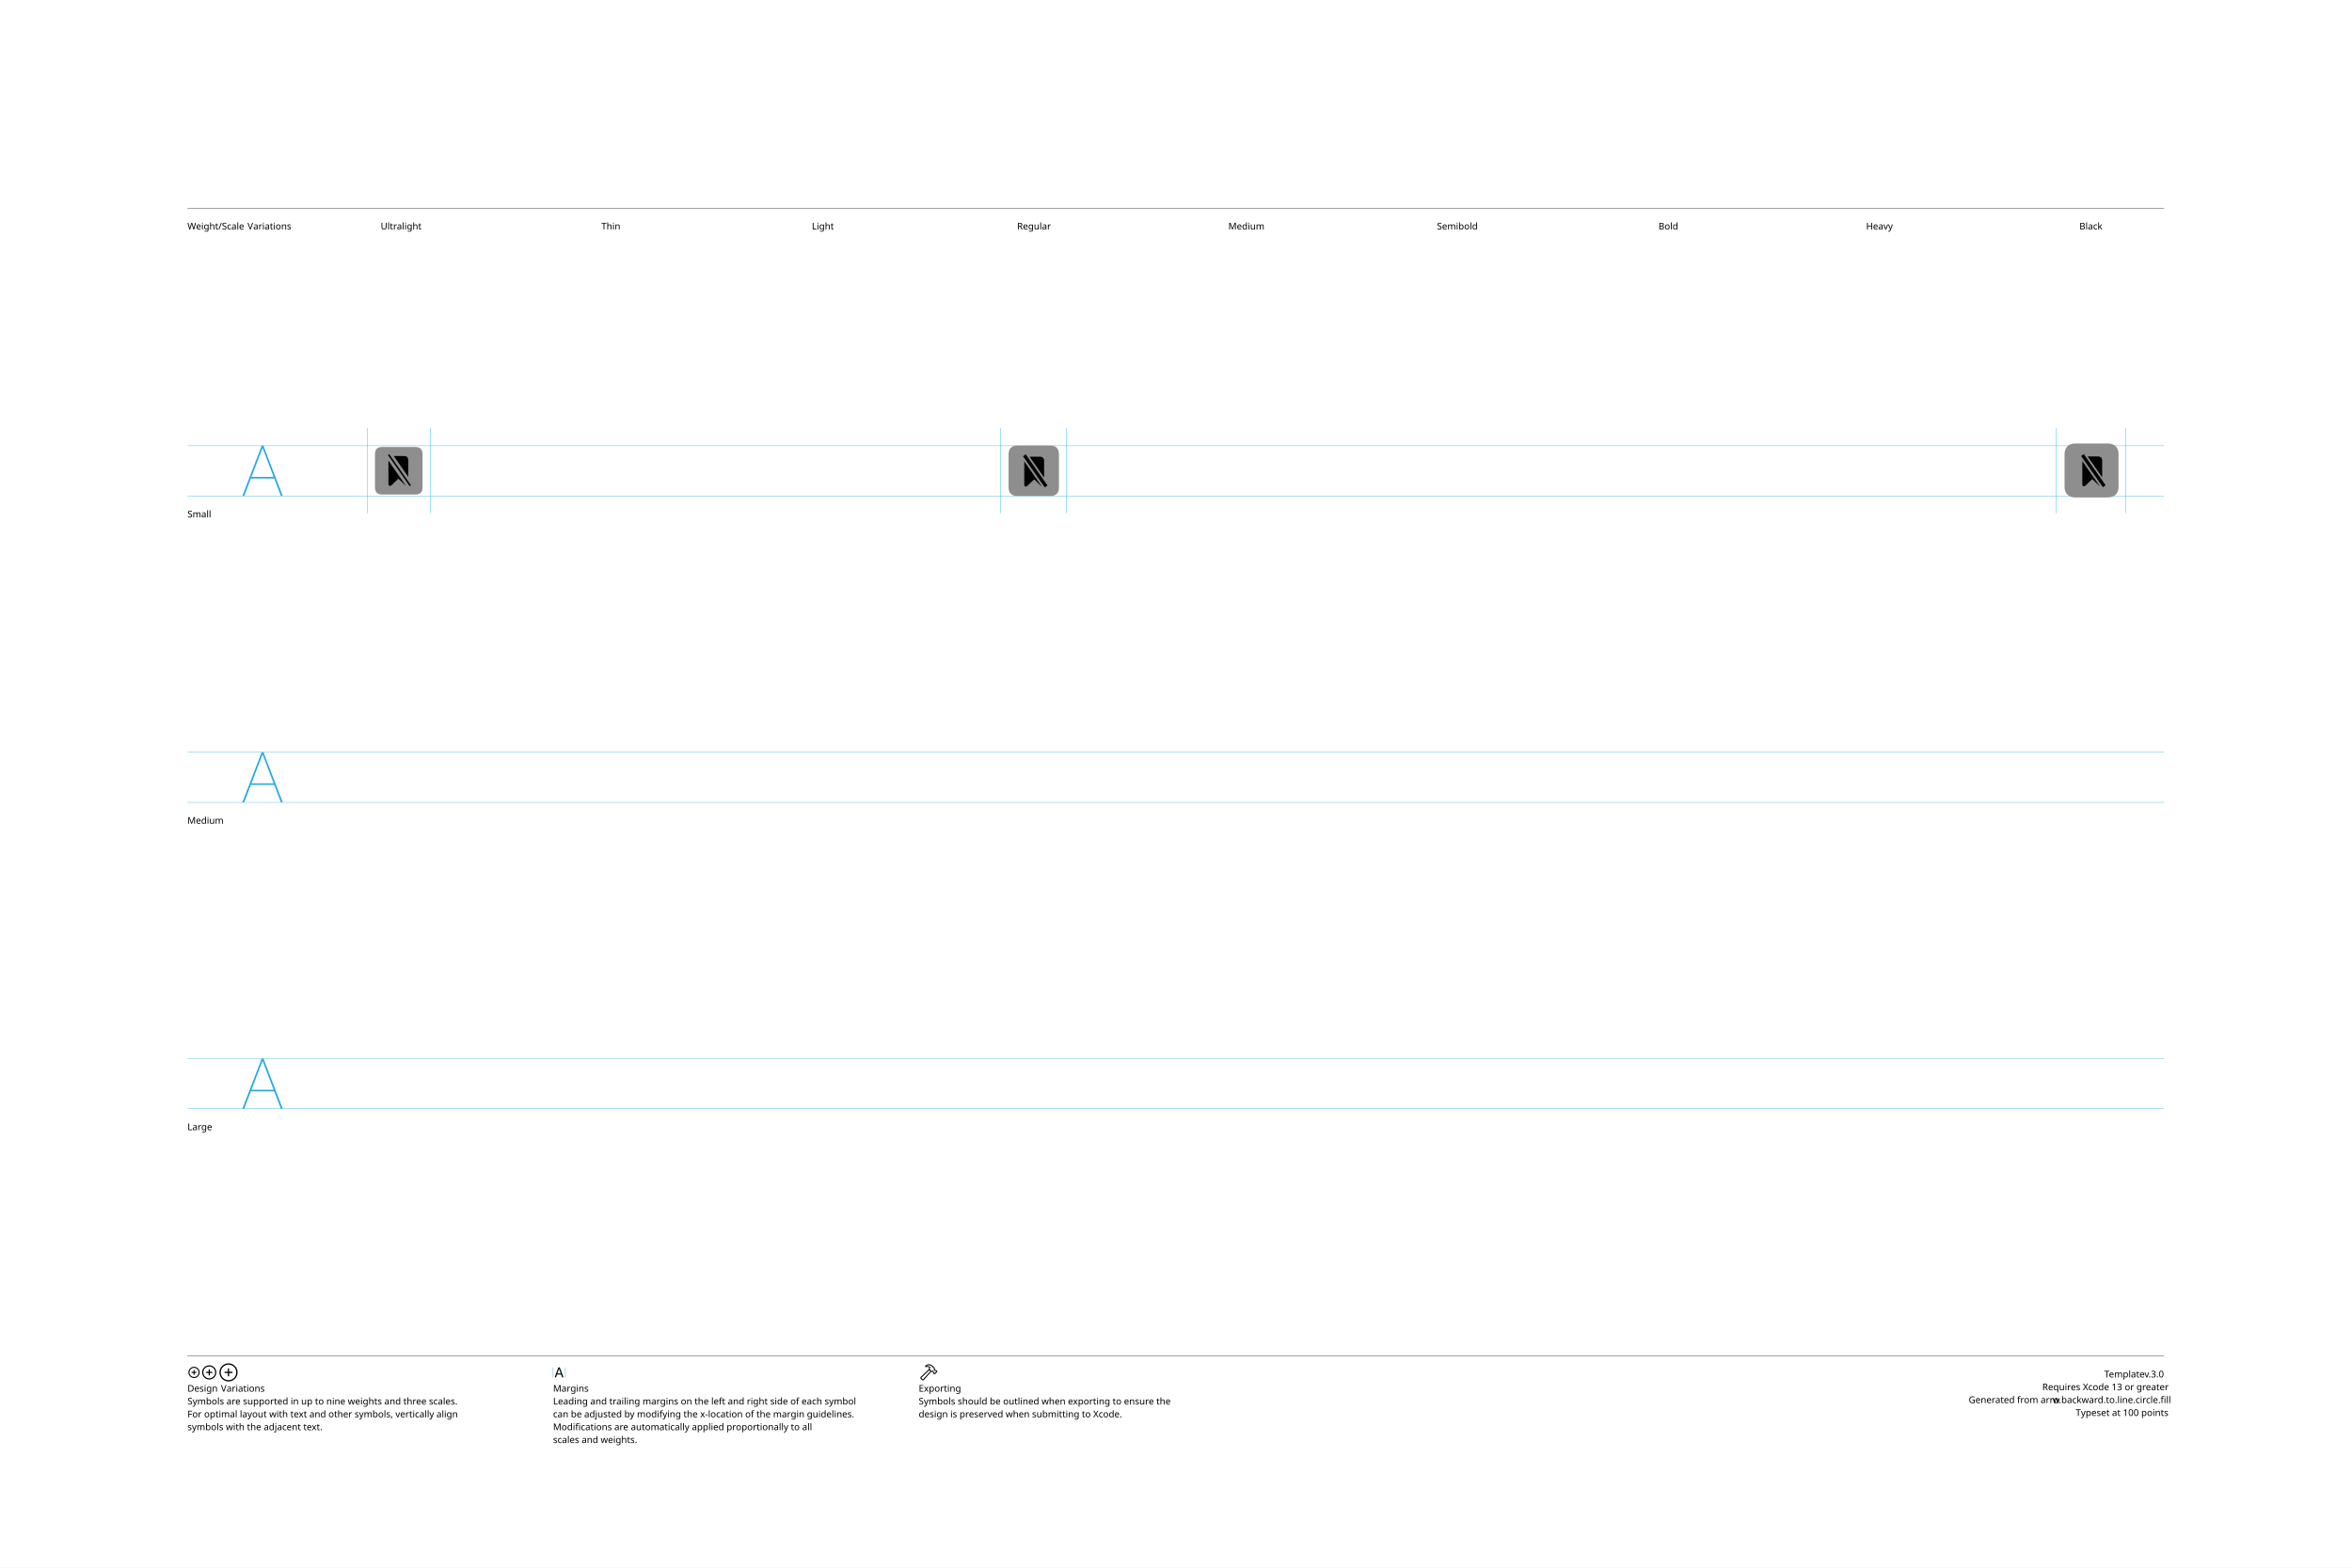
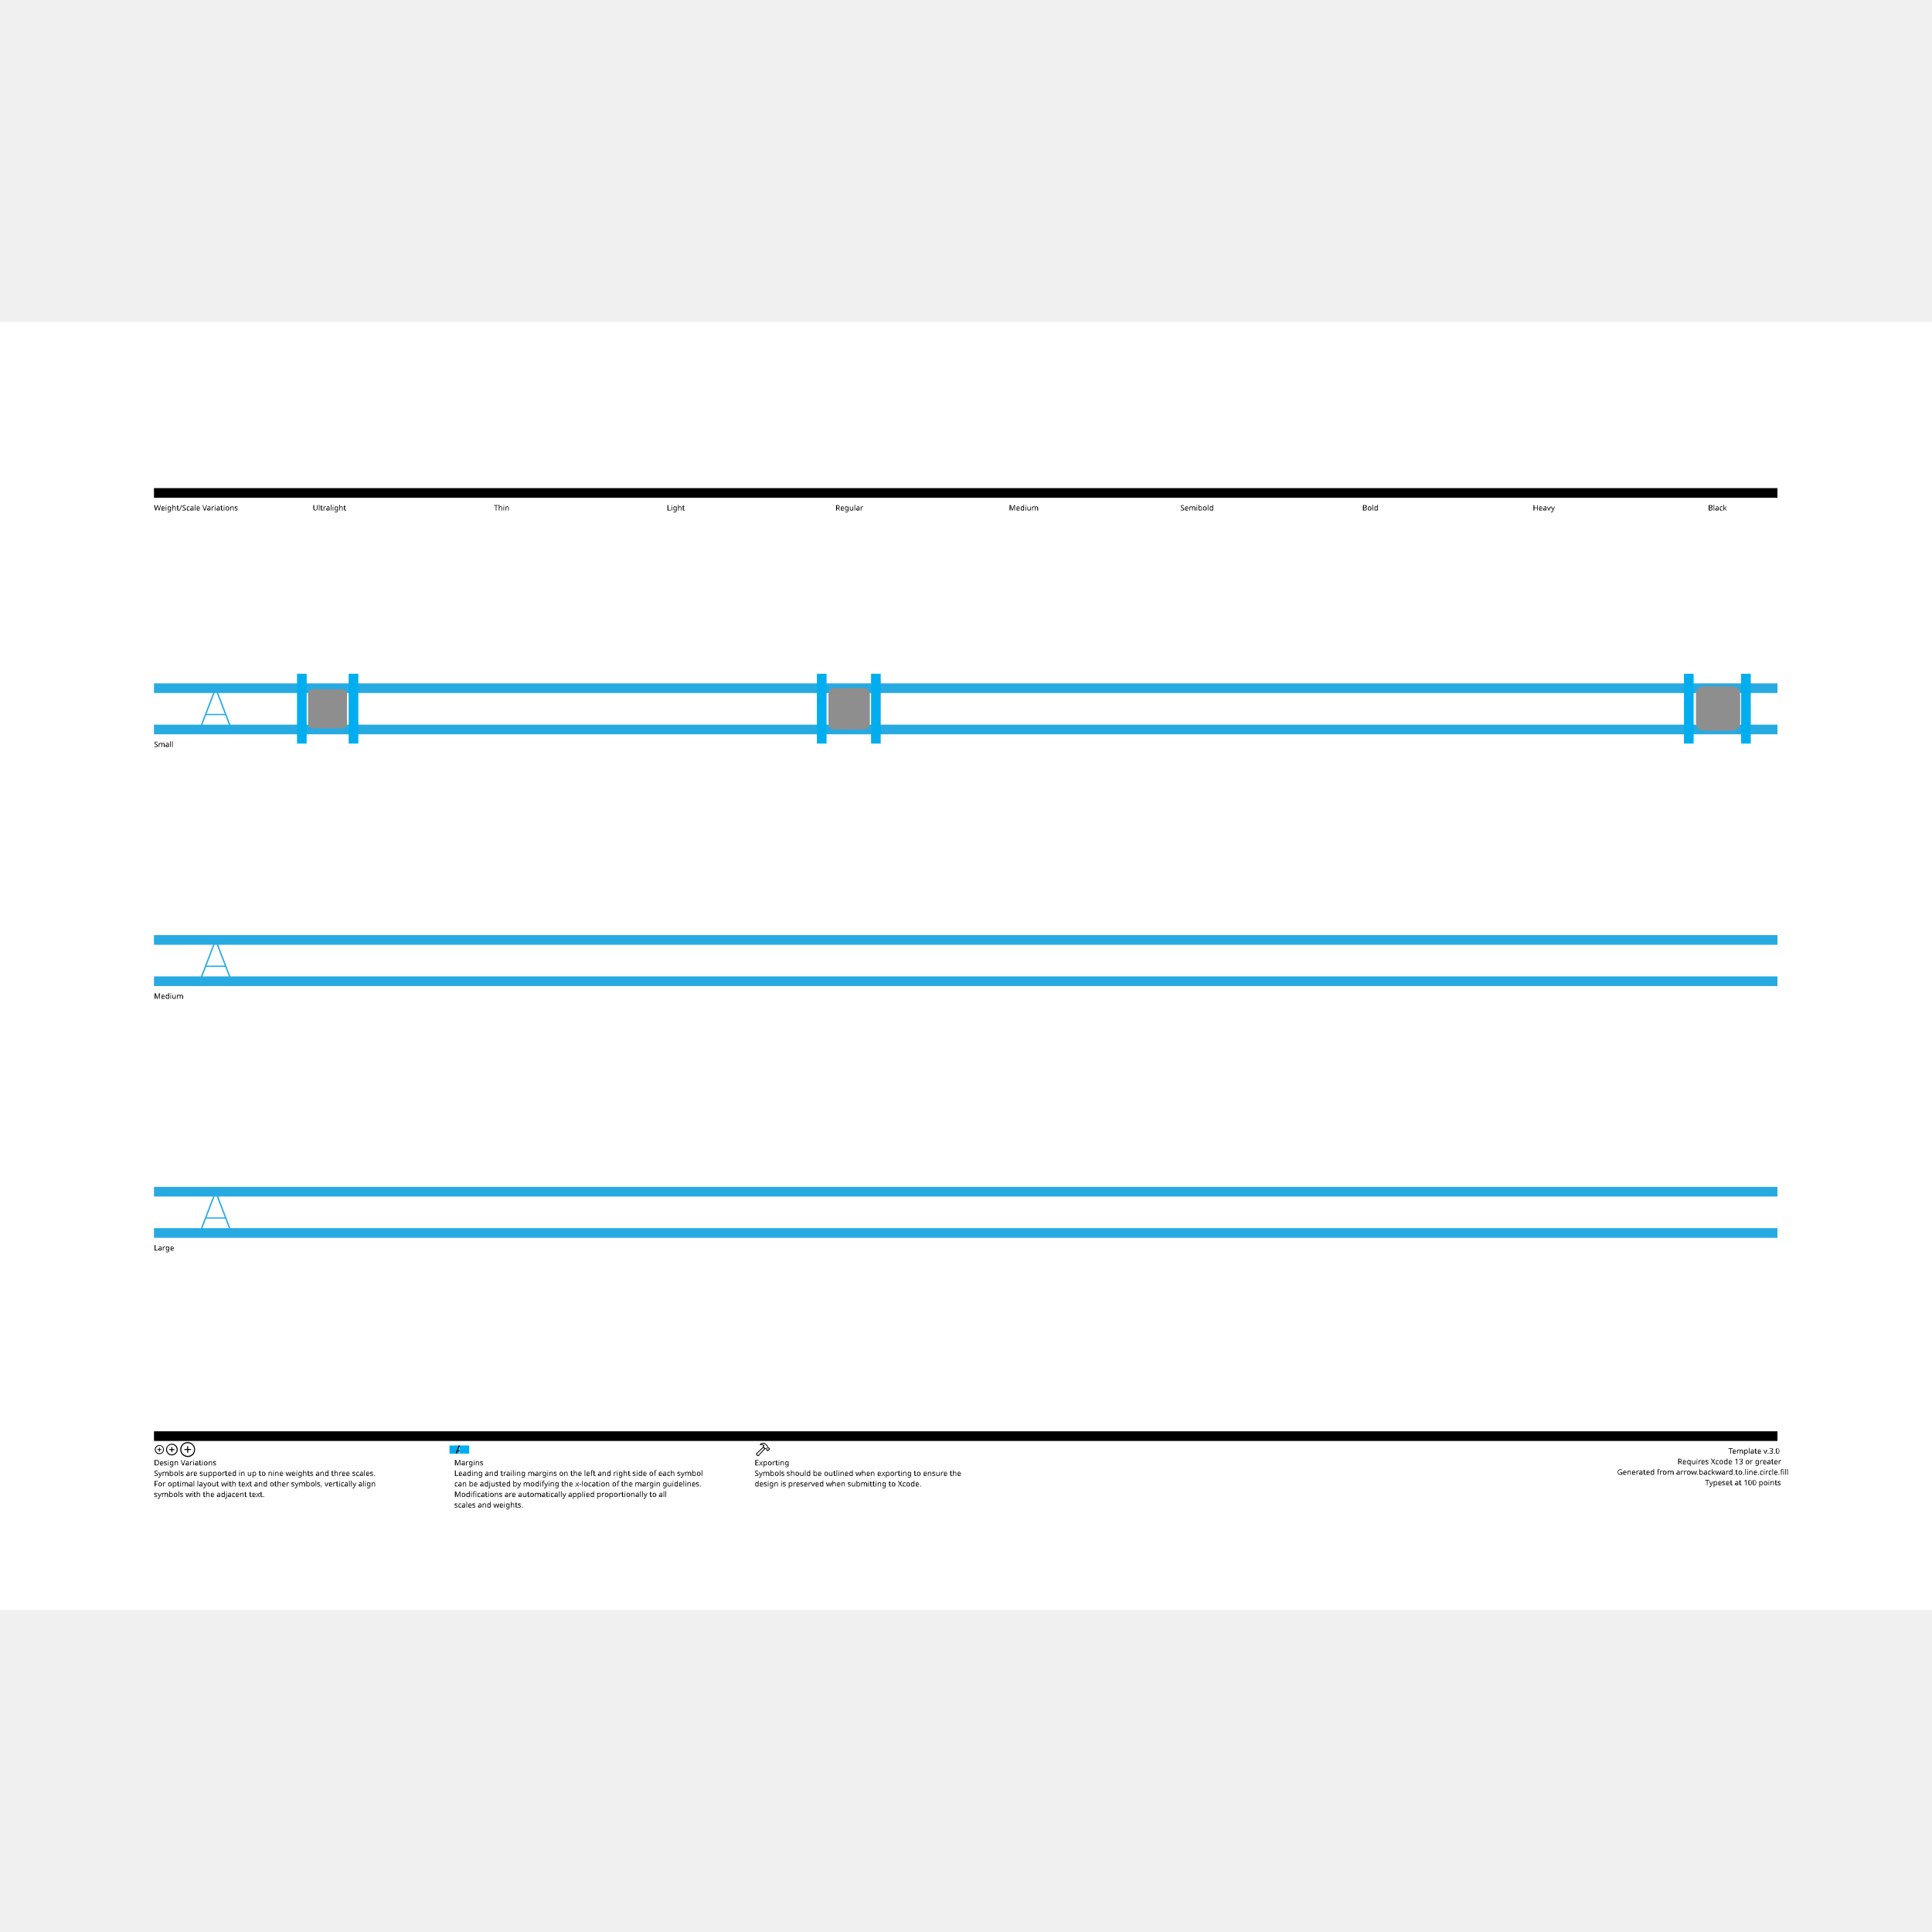
- <svg xmlns="http://www.w3.org/2000/svg" version="1.1" id="Layer_1" x="0px" y="0px" width="3300px" height="2200px" viewBox="0 0 3300 2200" enable-background="new 0 0 3300 2200" xml:space="preserve">
+ <svg xmlns="http://www.w3.org/2000/svg" version="1.1" id="Layer_1" x="0px" y="0px" width="100px" height="100px" viewBox="0 0 100 100" enable-background="new 0 0 100 100" xml:space="preserve">
  <g id="Notes">
-     <rect id="artboard" x="0" y="0" fill="#FFFFFF" width="3300" height="2200" />
-     <line fill="none" stroke="#000000" stroke-width="0.5" x1="263" y1="292" x2="3036" y2="292" />
-     <text transform="matrix(1 0 0 1 263.0002 322.0002)" enable-background="new    ">
-       <tspan x="0" y="0" font-family="'Arial-BoldMT'" font-size="13">W</tspan>
-       <tspan x="12.035" y="0" font-family="'Arial-BoldMT'" font-size="13">eight/Scale </tspan>
-       <tspan x="84.284" y="0" font-family="'Arial-BoldMT'" font-size="13">V</tspan>
-       <tspan x="92.238" y="0" font-family="'Arial-BoldMT'" font-size="13">ariations</tspan>
-     </text>
-     <text transform="matrix(1 0 0 1 534.0642 322.0002)" font-family="'ArialMT'" font-size="13">Ultralight</text>
-     <text transform="matrix(1 0 0 1 843.7781 322.0002)" font-family="'ArialMT'" font-size="13">Thin</text>
-     <text transform="matrix(1 0 0 1 1139.036 322.0002)" font-family="'ArialMT'" font-size="13">Light</text>
-     <text transform="matrix(1 0 0 1 1427.078 322.0002)" font-family="'ArialMT'" font-size="13">Regular</text>
-     <text transform="matrix(1 0 0 1 1723.441 322.0002)" font-family="'ArialMT'" font-size="13">Medium</text>
-     <text transform="matrix(1 0 0 1 2016.172 322.0002)" font-family="'ArialMT'" font-size="13">Semibold</text>
-     <text transform="matrix(1 0 0 1 2326.97 322.0002)" font-family="'ArialMT'" font-size="13">Bold</text>
-     <text transform="matrix(1 0 0 1 2618.265 322.0002)" font-family="'ArialMT'" font-size="13">Heavy</text>
-     <text transform="matrix(1 0 0 1 2917.506 322.0002)" font-family="'ArialMT'" font-size="13">Black</text>
-     <line fill="none" stroke="#000000" stroke-width="0.5" x1="263" y1="1903" x2="3036" y2="1903" />
+     <rect id="artboard" y="16.667" fill="#FFFFFF" width="100" height="66.667" />
+     <line fill="none" stroke="#000000" stroke-width="0.5" x1="7.97" y1="25.515" x2="92" y2="25.515" />
+     <text transform="matrix(1 0 0 1 7.9697 26.4243)" font-family="'Arial-BoldMT'" font-size="0.394">Weight/Scale Variations</text>
+     <text transform="matrix(1 0 0 1 16.1836 26.4243)" font-family="'ArialMT'" font-size="0.394">Ultralight</text>
+     <text transform="matrix(1 0 0 1 25.5688 26.4243)" font-family="'ArialMT'" font-size="0.394">Thin</text>
+     <text transform="matrix(1 0 0 1 34.5161 26.4243)" font-family="'ArialMT'" font-size="0.394">Light</text>
+     <text transform="matrix(1 0 0 1 43.2446 26.4243)" font-family="'ArialMT'" font-size="0.394">Regular</text>
+     <text transform="matrix(1 0 0 1 52.2246 26.4243)" font-family="'ArialMT'" font-size="0.394">Medium</text>
+     <text transform="matrix(1 0 0 1 61.0957 26.4243)" font-family="'ArialMT'" font-size="0.394">Semibold</text>
+     <text transform="matrix(1 0 0 1 70.5137 26.4243)" font-family="'ArialMT'" font-size="0.394">Bold</text>
+     <text transform="matrix(1 0 0 1 79.3418 26.4243)" font-family="'ArialMT'" font-size="0.394">Heavy</text>
+     <text transform="matrix(1 0 0 1 88.4092 26.4243)" font-family="'ArialMT'" font-size="0.394">Black</text>
+     <line fill="none" stroke="#000000" stroke-width="0.5" x1="7.97" y1="74.334" x2="92" y2="74.334" />
    <g transform="matrix(1 0 0 1 263 1933)">
-       <path d="M9.248,0.828c1.081,0,2.098-0.203,3.047-0.613c0.951-0.41,1.789-0.979,2.517-1.709c0.726-0.73,1.295-1.569,1.709-2.521    s0.62-1.963,0.62-3.037c0-1.072-0.207-2.087-0.62-3.037c-0.413-0.948-0.985-1.79-1.714-2.52c-0.729-0.73-1.569-1.299-2.521-1.709    s-1.966-0.615-3.047-0.615c-1.074,0-2.086,0.205-3.037,0.615s-1.787,0.979-2.51,1.709c-0.725,0.729-1.291,1.568-1.704,2.52    s-0.62,1.965-0.62,3.037c0,1.074,0.207,2.087,0.62,3.037s0.983,1.79,1.709,2.521C4.422-0.764,5.26-0.195,6.211,0.215    S8.174,0.828,9.248,0.828z M9.248-0.654c-0.885,0-1.714-0.164-2.483-0.493C5.992-1.476,5.314-1.934,4.731-2.52    S3.693-3.786,3.364-4.561s-0.493-1.604-0.493-2.49s0.163-1.716,0.488-2.489s0.78-1.454,1.362-2.041    c0.582-0.586,1.26-1.043,2.029-1.371c0.771-0.329,1.602-0.493,2.485-0.493c0.892,0,1.724,0.164,2.495,0.493    c0.771,0.328,1.45,0.785,2.036,1.371c0.586,0.587,1.045,1.268,1.377,2.041s0.498,1.604,0.498,2.489    c0,0.886-0.165,1.716-0.493,2.49s-0.785,1.455-1.367,2.041s-1.261,1.043-2.036,1.372C10.972-0.819,10.14-0.654,9.248-0.654z     M5.654-7.052c0,0.215,0.068,0.391,0.205,0.522s0.319,0.2,0.547,0.2h2.109v2.117c0,0.217,0.063,0.395,0.193,0.532    c0.13,0.14,0.308,0.21,0.527,0.21c0.215,0,0.392-0.068,0.532-0.21c0.14-0.14,0.21-0.315,0.21-0.532V-6.33h2.107    c0.223,0,0.4-0.066,0.537-0.2c0.139-0.134,0.205-0.31,0.205-0.522c0-0.222-0.066-0.398-0.205-0.537    c-0.137-0.137-0.314-0.203-0.537-0.203H9.98v-2.109c0-0.223-0.07-0.402-0.21-0.542c-0.142-0.14-0.317-0.21-0.532-0.21    c-0.221,0-0.397,0.07-0.527,0.21s-0.193,0.319-0.193,0.542v2.109h-2.11c-0.228,0-0.41,0.066-0.547,0.203    C5.722-7.451,5.654-7.272,5.654-7.052z" />
+       <path d="M-254.751-1857.733c0.033,0,0.063-0.006,0.091-0.019c0.03-0.012,0.055-0.029,0.076-0.051    c0.021-0.021,0.04-0.049,0.052-0.076s0.018-0.061,0.018-0.091c0-0.033-0.006-0.063-0.018-0.091s-0.03-0.055-0.052-0.076    c-0.021-0.021-0.048-0.039-0.076-0.051c-0.027-0.013-0.061-0.019-0.091-0.019c-0.033,0-0.063,0.006-0.091,0.019    c-0.027,0.012-0.055,0.029-0.076,0.051c-0.021,0.019-0.04,0.046-0.052,0.073s-0.018,0.061-0.018,0.091    c0,0.033,0.006,0.063,0.018,0.094s0.03,0.055,0.052,0.076c0.021,0.021,0.048,0.039,0.076,0.051    C-254.815-1857.739-254.782-1857.733-254.751-1857.733z M-254.751-1857.779c-0.027,0-0.052-0.006-0.076-0.015    c-0.021-0.009-0.042-0.021-0.061-0.04c-0.019-0.018-0.03-0.039-0.042-0.061c-0.012-0.021-0.012-0.051-0.012-0.078    s0.003-0.052,0.015-0.072c0.009-0.025,0.024-0.046,0.042-0.061c0.018-0.016,0.04-0.031,0.061-0.043    c0.024-0.01,0.048-0.016,0.076-0.016s0.052,0.006,0.076,0.016c0.024,0.01,0.042,0.024,0.061,0.043    c0.019,0.018,0.03,0.039,0.042,0.061c0.009,0.023,0.015,0.048,0.015,0.075s-0.006,0.052-0.015,0.075    c-0.009,0.025-0.024,0.046-0.042,0.061c-0.018,0.016-0.039,0.031-0.061,0.043    C-254.697-1857.781-254.724-1857.779-254.751-1857.779z M-254.857-1857.973c0,0.006,0.003,0.012,0.006,0.016    c0.003,0.002,0.009,0.006,0.015,0.006h0.063v0.063c0,0.006,0.003,0.012,0.006,0.015c0.003,0.01,0.009,0.01,0.015,0.01    c0.006,0,0.012-0.004,0.015-0.006c0.006-0.004,0.009-0.01,0.009-0.016v-0.064h0.063c0.006,0,0.012-0.002,0.015-0.006    c0.003-0.002,0.006-0.008,0.006-0.015c0-0.006-0.003-0.013-0.006-0.015c-0.003-0.004-0.009-0.006-0.015-0.006h-0.063v-0.064    c0-0.006-0.003-0.012-0.006-0.016c-0.003-0.002-0.009-0.006-0.015-0.006s-0.012,0.004-0.015,0.006    c-0.003,0.004-0.006,0.01-0.006,0.016v0.064h-0.067c-0.006-0.004-0.012,0-0.015,0.002    C-254.857-1857.984-254.857-1857.979-254.857-1857.973z" />
    </g>
    <g transform="matrix(1 0 0 1 281.867 1933)">
-       <path d="M11.709,2.908c1.36,0,2.642-0.261,3.843-0.779c1.201-0.521,2.263-1.24,3.181-2.158s1.637-1.979,2.158-3.18    c0.521-1.2,0.779-2.481,0.779-3.844c0-1.359-0.261-2.642-0.779-3.843c-0.521-1.201-1.24-2.261-2.158-3.179    s-1.979-1.639-3.186-2.158s-2.485-0.781-3.848-0.781s-2.644,0.262-3.843,0.781c-1.201,0.521-2.261,1.24-3.176,2.158    s-1.633,1.978-2.151,3.179C2.009-9.692,1.748-8.411,1.748-7.052c0,1.36,0.26,2.644,0.781,3.844c0.521,1.2,1.241,2.262,2.159,3.18    s1.978,1.638,3.179,2.158C9.068,2.649,10.348,2.908,11.709,2.908z M11.709,1.25c-1.152,0-2.229-0.217-3.23-0.646    c-1.005-0.43-1.885-1.021-2.644-1.782c-0.759-0.758-1.351-1.637-1.777-2.64c-0.426-1.003-0.64-2.08-0.64-3.232    c0-1.15,0.213-2.229,0.64-3.23c0.428-1.002,1.019-1.887,1.772-2.646c0.755-0.762,1.634-1.354,2.637-1.781    c1.002-0.428,2.08-0.641,3.232-0.641c1.15,0,2.229,0.213,3.23,0.641c1.004,0.428,1.887,1.021,2.646,1.781    c0.76,0.762,1.357,1.646,1.787,2.646s0.646,2.08,0.646,3.23c0,1.152-0.215,2.229-0.642,3.232s-1.019,1.883-1.775,2.642    c-0.76,0.759-1.643,1.354-2.646,1.782S12.862,1.25,11.709,1.25z M7.178-7.052c0,0.234,0.078,0.428,0.234,0.576    C7.568-6.327,7.771-6.25,8.018-6.25h2.871v2.881c0,0.247,0.075,0.445,0.227,0.601c0.147,0.153,0.342,0.229,0.576,0.229    c0.247,0,0.445-0.076,0.601-0.229c0.153-0.153,0.229-0.354,0.229-0.601V-6.25h2.881c0.247,0,0.447-0.075,0.601-0.227    c0.154-0.148,0.229-0.342,0.229-0.576c0-0.247-0.076-0.445-0.229-0.601c-0.151-0.154-0.354-0.229-0.601-0.229h-2.881v-2.869    c0-0.256-0.077-0.457-0.229-0.61c-0.153-0.153-0.354-0.229-0.601-0.229c-0.234,0-0.429,0.078-0.576,0.234    c-0.15,0.156-0.227,0.357-0.227,0.605v2.869H8.018c-0.254,0-0.456,0.076-0.608,0.229C7.254-7.498,7.178-7.3,7.178-7.052z" />
+       <path d="M-272.971-1857.67c0.042,0,0.079-0.009,0.115-0.023c0.036-0.016,0.07-0.037,0.097-0.067    c0.027-0.03,0.049-0.061,0.067-0.097c0.015-0.037,0.024-0.076,0.024-0.115c0-0.043-0.009-0.078-0.024-0.115    c-0.015-0.036-0.037-0.07-0.067-0.098c-0.03-0.026-0.061-0.048-0.097-0.066c-0.037-0.018-0.073-0.021-0.115-0.021    s-0.079,0.01-0.115,0.025c-0.036,0.015-0.07,0.036-0.097,0.066c-0.027,0.03-0.049,0.061-0.067,0.097    c-0.015,0.034-0.024,0.073-0.024,0.112c0,0.043,0.009,0.078,0.024,0.115c0.018,0.039,0.04,0.072,0.067,0.1    c0.027,0.027,0.061,0.049,0.097,0.066C-273.05-1857.673-273.013-1857.67-272.971-1857.67z M-272.971-1857.721    c-0.037,0-0.067-0.006-0.097-0.019s-0.058-0.03-0.079-0.055c-0.024-0.021-0.042-0.048-0.055-0.079    c-0.012-0.029-0.021-0.063-0.021-0.1c0-0.037,0.006-0.066,0.018-0.098c0.012-0.029,0.03-0.057,0.055-0.078    c0.024-0.024,0.048-0.043,0.079-0.055s0.063-0.018,0.097-0.018c0.036,0,0.066,0.006,0.097,0.018s0.058,0.03,0.079,0.055    c0.021,0.024,0.042,0.049,0.054,0.078c0.012,0.031,0.024,0.064,0.024,0.098c0,0.036-0.006,0.066-0.018,0.097    s-0.03,0.058-0.055,0.079c-0.024,0.023-0.048,0.043-0.079,0.055S-272.935-1857.721-272.971-1857.721z M-273.107-1857.973    c0,0.006,0.003,0.012,0.006,0.018s0.012,0.01,0.018,0.01h0.088v0.088c0,0.006,0.003,0.012,0.006,0.018    c0.003,0.006,0.009,0.006,0.018,0.006c0.006,0,0.012-0.002,0.018-0.006c0.006-0.006,0.006-0.012,0.006-0.018v-0.088h0.088    c0.006,0,0.012-0.004,0.018-0.006c0.006-0.004,0.006-0.01,0.006-0.019c0-0.006-0.003-0.013-0.006-0.019    c-0.006-0.006-0.012-0.006-0.018-0.006h-0.088v-0.088c0-0.009-0.003-0.016-0.006-0.018c-0.006-0.006-0.012-0.006-0.018-0.006    s-0.012,0.002-0.018,0.006c-0.003,0.006-0.006,0.012-0.006,0.018v0.088h-0.088c-0.009,0-0.015,0.004-0.018,0.006    C-273.104-1857.984-273.107-1857.979-273.107-1857.973z" />
    </g>
    <g transform="matrix(1 0 0 1 305.646 1933)">
-       <path d="M14.971,5.662c1.395,0,2.725-0.217,3.989-0.647c1.266-0.433,2.43-1.04,3.491-1.821c1.061-0.781,1.981-1.702,2.768-2.764    c0.785-1.063,1.396-2.229,1.826-3.496c0.434-1.271,0.65-2.598,0.65-3.984c0-1.394-0.219-2.723-0.65-3.987    c-0.433-1.269-1.041-2.432-1.826-3.491c-0.784-1.063-1.707-1.984-2.768-2.771c-1.063-0.784-2.229-1.394-3.496-1.825    c-1.271-0.433-2.604-0.648-3.995-0.648s-2.723,0.217-3.988,0.648c-1.267,0.434-2.429,1.041-3.485,1.825    c-1.06,0.784-1.979,1.707-2.766,2.771c-0.784,1.062-1.391,2.225-1.818,3.491C2.472-9.772,2.256-8.443,2.256-7.052    c0,1.389,0.216,2.715,0.648,3.984c0.434,1.27,1.041,2.435,1.82,3.496C5.507,1.49,6.428,2.409,7.49,3.193    c1.061,0.781,2.225,1.39,3.49,1.821C12.248,5.447,13.578,5.662,14.971,5.662z M14.971,3.848c-1.205,0-2.353-0.186-3.441-0.552    C10.44,2.928,9.442,2.41,8.537,1.748C7.63,1.084,6.844,0.298,6.176-0.61C5.509-1.519,4.994-2.518,4.629-3.608    C4.264-4.699,4.083-5.847,4.083-7.052c0-1.211,0.182-2.359,0.547-3.452c0.364-1.091,0.879-2.09,1.543-2.997    s1.448-1.693,2.354-2.357c0.902-0.664,1.9-1.179,2.991-1.543c1.092-0.364,2.237-0.547,3.441-0.547    c1.211,0,2.362,0.183,3.452,0.547c1.091,0.364,2.09,0.879,2.998,1.543s1.693,1.45,2.356,2.357    c0.664,0.907,1.183,1.906,1.551,2.997c0.365,1.093,0.551,2.241,0.551,3.452c0.007,1.204-0.172,2.354-0.537,3.442    c-0.364,1.091-0.88,2.09-1.547,2.998c-0.668,0.908-1.456,1.692-2.364,2.356s-1.907,1.182-2.997,1.549    C17.333,3.662,16.182,3.848,14.971,3.848z M9.2-7.052c0,0.254,0.086,0.464,0.258,0.63c0.173,0.166,0.393,0.249,0.66,0.249h3.945    v3.955c0,0.269,0.08,0.486,0.246,0.659s0.383,0.259,0.643,0.259c0.267,0,0.486-0.085,0.659-0.254    c0.172-0.169,0.258-0.391,0.258-0.664v-3.955h3.955c0.268,0,0.483-0.083,0.653-0.249c0.171-0.166,0.255-0.376,0.255-0.63    c0-0.271-0.084-0.495-0.255-0.664c-0.17-0.169-0.388-0.254-0.653-0.254h-3.955v-3.943c0-0.273-0.086-0.496-0.258-0.67    c-0.173-0.174-0.395-0.26-0.659-0.26c-0.261,0-0.477,0.086-0.643,0.26s-0.246,0.396-0.246,0.67v3.943h-3.945    c-0.273,0-0.495,0.085-0.664,0.254C9.284-7.548,9.2-7.324,9.2-7.052z" />
+       <path d="M-295.93-1857.585c0.042,0,0.082-0.006,0.122-0.019c0.039-0.012,0.073-0.029,0.106-0.055    c0.033-0.023,0.061-0.051,0.085-0.084c0.021-0.033,0.039-0.07,0.051-0.109s0.018-0.078,0.018-0.121s-0.006-0.082-0.018-0.121    s-0.03-0.072-0.054-0.106c-0.024-0.033-0.052-0.061-0.085-0.085c-0.034-0.023-0.067-0.042-0.106-0.055    c-0.039-0.012-0.079-0.018-0.121-0.018s-0.082,0.006-0.121,0.018c-0.04,0.013-0.073,0.031-0.106,0.055    c-0.033,0.024-0.061,0.052-0.085,0.085c-0.024,0.034-0.042,0.067-0.055,0.106s-0.018,0.078-0.018,0.121s0.006,0.082,0.018,0.121    s0.03,0.072,0.055,0.105c0.024,0.034,0.052,0.061,0.085,0.086c0.036,0.023,0.07,0.042,0.109,0.055    C-296.014-1857.594-295.972-1857.585-295.93-1857.585z M-295.93-1857.643c-0.036,0-0.072-0.006-0.103-0.018    c-0.033-0.013-0.063-0.027-0.091-0.046c-0.03-0.019-0.054-0.042-0.073-0.069c-0.021-0.027-0.036-0.059-0.048-0.092    c-0.009-0.033-0.015-0.066-0.015-0.105c0-0.037,0.006-0.072,0.015-0.105c0.012-0.034,0.027-0.064,0.045-0.092    c0.021-0.027,0.042-0.051,0.073-0.072c0.027-0.021,0.058-0.037,0.091-0.046c0.034-0.009,0.067-0.015,0.103-0.015    c0.037,0,0.073,0.006,0.106,0.015c0.034,0.013,0.064,0.027,0.091,0.046c0.027,0.018,0.051,0.042,0.073,0.072    c0.021,0.027,0.036,0.058,0.045,0.092c0.012,0.033,0.018,0.066,0.018,0.105c0,0.036-0.006,0.072-0.015,0.104    c-0.012,0.033-0.027,0.063-0.045,0.09c-0.021,0.027-0.045,0.053-0.073,0.073s-0.058,0.036-0.091,0.046    C-295.86-1857.646-295.893-1857.643-295.93-1857.643z M-296.105-1857.973c0,0.01,0.003,0.016,0.009,0.018    c0.006,0.006,0.012,0.006,0.021,0.006h0.118v0.122c0,0.009,0.003,0.015,0.006,0.021c0.003,0.007,0.012,0.01,0.018,0.01    c0.009,0,0.015-0.003,0.021-0.01c0.006-0.006,0.009-0.012,0.009-0.021v-0.122h0.122c0.009,0,0.015-0.002,0.021-0.006    c0.006-0.002,0.009-0.012,0.009-0.018c0-0.01-0.003-0.016-0.009-0.021s-0.015-0.006-0.024-0.006h-0.121v-0.118    c0-0.009-0.003-0.015-0.009-0.021c-0.006-0.007-0.012-0.01-0.021-0.01s-0.015,0.003-0.018,0.01    c-0.006,0.006-0.006,0.012-0.006,0.021v0.118h-0.118c-0.009,0-0.015,0.003-0.018,0.01    C-296.102-1857.984-296.105-1857.979-296.105-1857.973z" />
    </g>
-     <text transform="matrix(1 0 0 1 263.0002 1953)" enable-background="new    ">
-       <tspan x="0" y="0" font-family="'Arial-BoldMT'" font-size="13">Design </tspan>
-       <tspan x="46.954" y="0" font-family="'Arial-BoldMT'" font-size="13">V</tspan>
-       <tspan x="54.907" y="0" font-family="'Arial-BoldMT'" font-size="13">ariations</tspan>
-     </text>
-     <text transform="matrix(1 0 0 1 263.0002 1971)" font-family="'ArialMT'" font-size="13">Symbols are supported in up to nine weights and three scales.</text>
-     <text transform="matrix(1 0 0 1 263.0002 1989)" font-family="'ArialMT'" font-size="13">For optimal layout with text and other symbols, vertically align</text>
-     <text transform="matrix(1 0 0 1 263.0002 2007)" font-family="'ArialMT'" font-size="13">symbols with the adjacent text.</text>
-     <line fill="none" stroke="#00AEEF" stroke-width="0.5" x1="776" y1="1919" x2="776" y2="1933" />
+     <text transform="matrix(1 0 0 1 7.9697 75.8486)" font-family="'Arial-BoldMT'" font-size="0.394">Design Variations</text>
+     <text transform="matrix(1 0 0 1 7.9697 76.3945)" font-family="'ArialMT'" font-size="0.394">Symbols are supported in up to nine weights and three scales.</text>
+     <text transform="matrix(1 0 0 1 7.9697 76.9395)" font-family="'ArialMT'" font-size="0.394">For optimal layout with text and other symbols, vertically align</text>
+     <text transform="matrix(1 0 0 1 7.9697 77.4844)" font-family="'ArialMT'" font-size="0.394">symbols with the adjacent text.</text>
+     <line fill="none" stroke="#00AEEF" stroke-width="0.5" x1="23.515" y1="74.818" x2="23.515" y2="75.242" />
    <g transform="matrix(1 0 0 1 776 1933)">
-       <path d="M3.311,0.156c0.261,0,0.462-0.056,0.604-0.166C4.059-0.12,4.177-0.313,4.268-0.588l1.26-3.445h5.762l1.262,3.445    c0.09,0.273,0.207,0.468,0.35,0.576c0.144,0.11,0.342,0.166,0.596,0.166c0.263,0,0.469-0.07,0.62-0.215    c0.153-0.144,0.229-0.339,0.229-0.586c0-0.149-0.036-0.325-0.107-0.527l-4.58-12.195c-0.116-0.302-0.274-0.524-0.479-0.674    c-0.203-0.15-0.459-0.227-0.771-0.227c-0.604,0-1.016,0.296-1.229,0.889L2.598-1.162C2.526-0.962,2.49-0.784,2.49-0.635    c0,0.247,0.073,0.441,0.222,0.581C2.857,0.086,3.057,0.156,3.311,0.156z M6.008-5.518l2.373-6.572h0.049l2.373,6.572H6.008z" />
+       <path d="M-752.385-1857.752c0.009,0,0.015-0.002,0.018-0.006c0.003-0.003,0.009-0.009,0.012-0.018l0.036-0.104h0.176l0.04,0.104    c0.003,0.009,0.006,0.015,0.012,0.018c0.003,0.004,0.009,0.006,0.018,0.006s0.015-0.002,0.018-0.006    c0.006-0.003,0.006-0.009,0.006-0.018c0-0.004,0-0.01-0.003-0.016l-0.14-0.373c-0.003-0.009-0.009-0.015-0.015-0.021    c-0.006-0.002-0.015-0.006-0.024-0.006c-0.018,0-0.03,0.01-0.036,0.027l-0.14,0.37c-0.003,0.006-0.003,0.013-0.003,0.019    s0.003,0.012,0.006,0.018C-752.397-1857.754-752.391-1857.752-752.385-1857.752z M-752.303-1857.924l0.073-0.2l0,0l0.073,0.2    H-752.303z" />
    </g>
-     <line fill="none" stroke="#00AEEF" stroke-width="0.5" x1="793.197" y1="1919" x2="793.197" y2="1933" />
-     <text transform="matrix(1 0 0 1 776.0002 1953)" font-family="'Arial-BoldMT'" font-size="13">Margins</text>
-     <text transform="matrix(1 0 0 1 776.0002 1971)" font-family="'ArialMT'" font-size="13">Leading and trailing margins on the left and right side of each symbol</text>
-     <text transform="matrix(1 0 0 1 776.0002 1989)" font-family="'ArialMT'" font-size="13">can be adjusted by modifying the x-location of the margin guidelines.</text>
-     <text transform="matrix(1 0 0 1 776.0002 2007)" font-family="'ArialMT'" font-size="13">Modifications are automatically applied proportionally to all</text>
-     <text transform="matrix(1 0 0 1 776.0002 2025)" font-family="'ArialMT'" font-size="13">scales and weights.</text>
+     <line fill="none" stroke="#00AEEF" stroke-width="0.5" x1="24.036" y1="74.818" x2="24.036" y2="75.242" />
+     <text transform="matrix(1 0 0 1 23.5151 75.8486)" font-family="'Arial-BoldMT'" font-size="0.394">Margins</text>
+     <text transform="matrix(1 0 0 1 23.5151 76.3945)" font-family="'ArialMT'" font-size="0.394">Leading and trailing margins on the left and right side of each symbol</text>
+     <text transform="matrix(1 0 0 1 23.5151 76.9395)" font-family="'ArialMT'" font-size="0.394">can be adjusted by modifying the x-location of the margin guidelines.</text>
+     <text transform="matrix(1 0 0 1 23.5151 77.4844)" font-family="'ArialMT'" font-size="0.394">Modifications are automatically applied proportionally to all</text>
+     <text transform="matrix(1 0 0 1 23.5151 78.0313)" font-family="'ArialMT'" font-size="0.394">scales and weights.</text>
    <g transform="matrix(1 0 0 1 1289 1933)">
-       <path d="M2.844,1.865l1.697,1.709c0.432,0.438,0.886,0.64,1.362,0.605c0.479-0.033,0.949-0.306,1.411-0.82L18.01-8.428    l-0.969-0.977L6.427,2.275C6.25,2.478,6.072,2.591,5.894,2.615c-0.178,0.026-0.386-0.078-0.62-0.313l-1.172-1.16    c-0.234-0.234-0.337-0.441-0.308-0.62c0.027-0.179,0.144-0.36,0.347-0.543l11.474-10.8l-0.977-0.967L3.049-0.898    C2.552-0.442,2.287,0.023,2.252,0.498C2.217,0.973,2.412,1.429,2.844,1.865z M9.26-16.328c-0.208,0.201-0.325,0.433-0.354,0.691    c-0.025,0.262,0.021,0.488,0.137,0.686c0.117,0.183,0.289,0.317,0.515,0.41c0.225,0.091,0.5,0.098,0.825,0.02    c0.729-0.169,1.468-0.239,2.217-0.21s1.479,0.278,2.197,0.747l-0.588,1.455c-0.168,0.417-0.217,0.779-0.142,1.089    s0.246,0.601,0.513,0.874l2.295,2.314c0.241,0.245,0.478,0.391,0.703,0.43c0.229,0.039,0.481,0.031,0.764-0.021l1.063-0.193    l0.664,0.674l-0.039,0.557c-0.02,0.247,0.012,0.478,0.093,0.686s0.242,0.433,0.483,0.674l0.762,0.74    c0.241,0.241,0.503,0.366,0.786,0.378c0.283,0.01,0.542-0.104,0.776-0.339l2.91-2.92c0.232-0.232,0.349-0.488,0.342-0.767    s-0.13-0.535-0.371-0.776l-0.771-0.762c-0.232-0.241-0.453-0.405-0.657-0.493c-0.205-0.088-0.43-0.122-0.671-0.103l-0.574,0.049    l-0.646-0.635l0.244-1.123c0.065-0.28,0.052-0.542-0.039-0.786s-0.283-0.513-0.576-0.806l-2.195-2.188    c-0.833-0.827-1.723-1.447-2.661-1.86c-0.94-0.412-1.89-0.628-2.842-0.645c-0.954-0.018-1.872,0.158-2.755,0.521    C10.783-17.596,9.98-17.052,9.26-16.328z M10.752-15.957c0.605-0.442,1.257-0.761,1.948-0.947    c0.693-0.188,1.396-0.249,2.104-0.182c0.709,0.067,1.396,0.26,2.063,0.57c0.667,0.313,1.277,0.749,1.831,1.311l2.434,2.412    c0.117,0.115,0.188,0.229,0.22,0.342c0.03,0.109,0.024,0.251-0.015,0.42l-0.322,1.482l1.504,1.484l0.986-0.059    c0.124-0.009,0.218,0.002,0.281,0.022c0.065,0.022,0.146,0.083,0.244,0.181l0.576,0.576L22.168-5.9l-0.575-0.576    c-0.1-0.098-0.159-0.179-0.188-0.244c-0.025-0.063-0.036-0.163-0.028-0.293l0.067-0.977L19.95-9.474L18.427-9.22    c-0.163,0.032-0.291,0.037-0.387,0.017c-0.096-0.022-0.202-0.095-0.326-0.212l-2.002-2.002c-0.131-0.115-0.203-0.229-0.222-0.337    c-0.017-0.106,0.017-0.252,0.095-0.435l0.879-2.09c-0.781-0.729-1.66-1.233-2.639-1.514c-0.977-0.281-1.973-0.271-2.986,0.027    c-0.078,0.021-0.129,0.005-0.151-0.044S10.687-15.905,10.752-15.957z" />
+       <path d="M-1249.854-1857.7l0.051,0.052c0.015,0.012,0.027,0.018,0.042,0.018s0.027-0.008,0.042-0.023l0.324-0.357l-0.03-0.031    l-0.321,0.355c-0.006,0.006-0.009,0.009-0.015,0.009c-0.006,0-0.012-0.003-0.018-0.009l-0.036-0.037    c-0.006-0.006-0.009-0.012-0.009-0.018s0.003-0.012,0.009-0.016l0.348-0.327l-0.03-0.03l-0.352,0.33    c-0.012,0.016-0.021,0.027-0.021,0.043C-1249.873-1857.727-1249.867-1857.715-1249.854-1857.7z M-1249.658-1858.252    c-0.006,0.006-0.009,0.013-0.012,0.021c0,0.01,0,0.016,0.003,0.021c0.003,0.006,0.009,0.009,0.015,0.012    c0.006,0.004,0.015,0.004,0.024,0c0.021-0.006,0.045-0.006,0.067-0.006c0.021,0,0.045,0.01,0.066,0.021l-0.018,0.045    c-0.006,0.013-0.006,0.024-0.003,0.033c0.003,0.01,0.006,0.019,0.015,0.027l0.07,0.07c0.006,0.006,0.015,0.012,0.021,0.012    c0.006,0,0.015,0,0.024,0l0.033-0.006l0.021,0.021v0.018c0,0.006,0,0.016,0.003,0.021s0.006,0.012,0.015,0.021l0.024,0.021    c0.006,0.006,0.015,0.012,0.024,0.012s0.015-0.003,0.024-0.01l0.088-0.088c0.006-0.006,0.009-0.015,0.009-0.023    c0-0.01-0.003-0.016-0.012-0.024l-0.027-0.027c-0.006-0.006-0.015-0.013-0.021-0.015c-0.006-0.004-0.012-0.004-0.021-0.004h-0.018    l-0.019-0.018l0.006-0.033c0.003-0.01,0.003-0.016,0-0.024s-0.009-0.015-0.019-0.024l-0.063-0.066    c-0.024-0.024-0.051-0.043-0.082-0.058c-0.027-0.013-0.058-0.019-0.085-0.019c-0.03,0-0.058,0.006-0.085,0.016    C-1249.612-1858.291-1249.636-1858.275-1249.658-1858.252z M-1249.612-1858.242c0.019-0.012,0.04-0.024,0.058-0.027    c0.021-0.006,0.042-0.006,0.064-0.006c0.021,0.002,0.042,0.009,0.063,0.018c0.021,0.01,0.04,0.021,0.055,0.039l0.073,0.073    c0.003,0.003,0.006,0.007,0.006,0.009c0,0.004,0,0.01,0,0.013l-0.009,0.048l0.046,0.046l0.03-0.003c0.003,0,0.006,0,0.009,0    s0.003,0.003,0.006,0.006l0.018,0.018l-0.073,0.073l-0.018-0.019c-0.003-0.002-0.006-0.006-0.006-0.006c0-0.002,0-0.006,0-0.009    l0.003-0.03l-0.045-0.045l-0.045,0.009c-0.006,0-0.009,0-0.012,0c-0.003,0-0.006-0.003-0.009-0.007l-0.061-0.061    c-0.003-0.002-0.006-0.006-0.006-0.009s0-0.009,0.003-0.012l0.027-0.063c-0.024-0.021-0.051-0.037-0.079-0.046    c-0.03-0.009-0.061-0.009-0.091,0c-0.003,0-0.003,0-0.006,0C-1249.615-1858.233-1249.615-1858.239-1249.612-1858.242z" />
    </g>
-     <text transform="matrix(1 0 0 1 1289.001 1953)" font-family="'Arial-BoldMT'" font-size="13">Exporting</text>
-     <text transform="matrix(1 0 0 1 1289.001 1971)" font-family="'ArialMT'" font-size="13">Symbols should be outlined when exporting to ensure the</text>
-     <text transform="matrix(1 0 0 1 1289.001 1989)" font-family="'ArialMT'" font-size="13">design is preserved when submitting to Xcode.</text>
-     <text id="template-version" transform="matrix(1 0 0 1 2952.42 1933)" enable-background="new    ">
-       <tspan x="0" y="0" font-family="'ArialMT'" font-size="13" letter-spacing="-1">T</tspan>
-       <tspan x="6.5" y="0" font-family="'ArialMT'" font-size="13">emplate </tspan>
-       <tspan x="56.361" y="0" font-family="'ArialMT'" font-size="13">v</tspan>
-       <tspan x="61.896" y="0" font-family="'ArialMT'" font-size="13">.3.0</tspan>
-     </text>
-     <text transform="matrix(1 0 0 1 2865.457 1951)" font-family="'ArialMT'" font-size="13">Requires Xcode 13 or greater</text>
-     <text id="descriptive-name" transform="matrix(1 0 0 1 2762.168 1969)" enable-background="new    ">
-       <tspan x="0" y="0" font-family="'ArialMT'" font-size="13">Generated from arro</tspan>
-       <tspan x="117.774" y="0" font-family="'ArialMT'" font-size="13">w</tspan>
-       <tspan x="126.445" y="0" font-family="'ArialMT'" font-size="13">.backward.to.line.circle.fill</tspan>
-     </text>
-     <text transform="matrix(1 0 0 1 2912.418 1987)" enable-background="new    ">
-       <tspan x="0" y="0" font-family="'ArialMT'" font-size="13">T</tspan>
-       <tspan x="7.224" y="0" font-family="'ArialMT'" font-size="13">ypeset at 100 points</tspan>
-     </text>
-     <text transform="matrix(1 0 0 1 263.0002 725.9998)" font-family="'ArialMT'" font-size="13">Small</text>
-     <text transform="matrix(1 0 0 1 263.0002 1156)" font-family="'ArialMT'" font-size="13">Medium</text>
-     <text transform="matrix(1 0 0 1 263.0002 1586)" font-family="'ArialMT'" font-size="13">Large</text>
+     <text transform="matrix(1 0 0 1 39.0605 75.8486)" font-family="'Arial-BoldMT'" font-size="0.394">Exporting</text>
+     <text transform="matrix(1 0 0 1 39.0605 76.3945)" font-family="'ArialMT'" font-size="0.394">Symbols should be outlined when exporting to ensure the</text>
+     <text transform="matrix(1 0 0 1 39.0605 76.9395)" font-family="'ArialMT'" font-size="0.394">design is preserved when submitting to Xcode.</text>
+     <text id="template-version" transform="matrix(1 0 0 1 89.4668 75.2422)" font-family="'ArialMT'" font-size="0.394">Template v.3.0</text>
+     <text transform="matrix(1 0 0 1 86.832 75.7881)" font-family="'ArialMT'" font-size="0.394">Requires Xcode 13 or greater</text>
+     <text id="descriptive-name" transform="matrix(1 0 0 1 83.7012 76.334)" font-family="'ArialMT'" font-size="0.394">Generated from arrow.backward.to.line.circle.fill</text>
+     <text transform="matrix(1 0 0 1 88.2549 76.8789)" font-family="'ArialMT'" font-size="0.394">Typeset at 100 points</text>
+     <text transform="matrix(1 0 0 1 7.9697 38.667)" font-family="'ArialMT'" font-size="0.394">Small</text>
+     <text transform="matrix(1 0 0 1 7.9697 51.6973)" font-family="'ArialMT'" font-size="0.394">Medium</text>
+     <text transform="matrix(1 0 0 1 7.9697 64.7275)" font-family="'ArialMT'" font-size="0.394">Large</text>
  </g>
  <g id="Guides">
    <g id="H-reference" transform="matrix(1 0 0 1 339 696)">
-       <path fill="#27AAE1" d="M0.993,0h2.646l25.688-67.135h0.702v-3.326h-1.907L0.993,0z M11.688-24.479h35.293l-0.75-2.249H12.438    L11.688-24.479z M55.119,0h2.646L30.638-70.461h-1.205v3.326L55.119,0z" />
+       <path fill="#27AAE1" d="M-328.697-658.243h0.079l0.779-2.033h0.021v-0.1h-0.058L-328.697-658.243z M-328.373-658.985h1.069    l-0.024-0.066h-1.024L-328.373-658.985z M-327.058-658.243h0.079l-0.821-2.136h-0.037v0.1L-327.058-658.243z" />
    </g>
-     <line id="Baseline-S" fill="none" stroke="#27AAE1" stroke-width="0.5" x1="263" y1="696" x2="3036" y2="696" />
-     <line id="Capline-S" fill="none" stroke="#27AAE1" stroke-width="0.5" x1="263" y1="625.541" x2="3036" y2="625.541" />
+     <line id="Baseline-S" fill="none" stroke="#27AAE1" stroke-width="0.5" x1="7.97" y1="37.757" x2="92" y2="37.757" />
+     <line id="Capline-S" fill="none" stroke="#27AAE1" stroke-width="0.5" x1="7.97" y1="35.621" x2="92" y2="35.621" />
    <g id="H-reference_1_" transform="matrix(1 0 0 1 339 1126)">
-       <path fill="#27AAE1" d="M0.993,0h2.646l25.688-67.135h0.702v-3.324h-1.907L0.993,0z M11.688-24.479h35.293l-0.75-2.249H12.438    L11.688-24.479z M55.119,0h2.646L30.638-70.459h-1.205v3.324L55.119,0z" />
+       <path fill="#27AAE1" d="M-328.697-1075.212h0.079l0.779-2.034h0.021v-0.1h-0.058L-328.697-1075.212z M-328.373-1075.955h1.069    l-0.024-0.066h-1.024L-328.373-1075.955z M-327.058-1075.212h0.079l-0.821-2.137h-0.037v0.1L-327.058-1075.212z" />
    </g>
-     <line id="Baseline-M" fill="none" stroke="#27AAE1" stroke-width="0.5" x1="263" y1="1126" x2="3036" y2="1126" />
-     <line id="Capline-M" fill="none" stroke="#27AAE1" stroke-width="0.5" x1="263" y1="1055.538" x2="3036" y2="1055.538" />
+     <line id="Baseline-M" fill="none" stroke="#27AAE1" stroke-width="0.5" x1="7.97" y1="50.788" x2="92" y2="50.788" />
+     <line id="Capline-M" fill="none" stroke="#27AAE1" stroke-width="0.5" x1="7.97" y1="48.651" x2="92" y2="48.651" />
    <g id="H-reference_2_" transform="matrix(1 0 0 1 339 1556)">
-       <path fill="#27AAE1" d="M0.993,0h2.646l25.688-67.135h0.702v-3.324h-1.907L0.993,0z M11.688-24.479h35.293l-0.75-2.249H12.438    L11.688-24.479z M55.119,0h2.646L30.638-70.459h-1.205v3.324L55.119,0z" />
+       <path fill="#27AAE1" d="M-328.697-1492.182h0.079l0.779-2.033h0.021v-0.1h-0.058L-328.697-1492.182z M-328.373-1492.924h1.069    l-0.024-0.066h-1.024L-328.373-1492.924z M-327.058-1492.182h0.079l-0.821-2.137h-0.037v0.1L-327.058-1492.182z" />
    </g>
-     <line id="Baseline-L" fill="none" stroke="#27AAE1" stroke-width="0.5" x1="263" y1="1556" x2="3036" y2="1556" />
-     <line id="Capline-L" fill="none" stroke="#27AAE1" stroke-width="0.5" x1="263" y1="1485.538" x2="3036" y2="1485.538" />
-     <line id="left-margin-Ultralight-S" fill="none" stroke="#00AEEF" stroke-width="0.5" x1="515.649" y1="600.783" x2="515.649" y2="720.119" />
-     <line id="right-margin-Ultralight-S" fill="none" stroke="#00AEEF" stroke-width="0.5" x1="603.773" y1="600.783" x2="603.773" y2="720.119" />
-     <line id="left-margin-Regular-S" fill="none" stroke="#00AEEF" stroke-width="0.5" x1="1403.58" y1="600.783" x2="1403.58" y2="720.119" />
-     <line id="right-margin-Regular-S" fill="none" stroke="#00AEEF" stroke-width="0.5" x1="1496.11" y1="600.783" x2="1496.11" y2="720.119" />
-     <line id="left-margin-Black-S" fill="none" stroke="#00AEEF" stroke-width="0.5" x1="2884.57" y1="600.783" x2="2884.57" y2="720.119" />
-     <line id="right-margin-Black-S" fill="none" stroke="#00AEEF" stroke-width="0.5" x1="2982.23" y1="600.783" x2="2982.23" y2="720.119" />
+     <line id="Baseline-L" fill="none" stroke="#27AAE1" stroke-width="0.5" x1="7.97" y1="63.818" x2="92" y2="63.818" />
+     <line id="Capline-L" fill="none" stroke="#27AAE1" stroke-width="0.5" x1="7.97" y1="61.682" x2="92" y2="61.682" />
+     <line id="left-margin-Ultralight-S" fill="none" stroke="#00AEEF" stroke-width="0.5" x1="15.624" y1="34.873" x2="15.624" y2="38.488" />
+     <line id="right-margin-Ultralight-S" fill="none" stroke="#00AEEF" stroke-width="0.5" x1="18.297" y1="34.873" x2="18.297" y2="38.488" />
+     <line id="left-margin-Regular-S" fill="none" stroke="#00AEEF" stroke-width="0.5" x1="42.533" y1="34.873" x2="42.533" y2="38.488" />
+     <line id="right-margin-Regular-S" fill="none" stroke="#00AEEF" stroke-width="0.5" x1="45.336" y1="34.873" x2="45.336" y2="38.488" />
+     <line id="left-margin-Black-S" fill="none" stroke="#00AEEF" stroke-width="0.5" x1="87.412" y1="34.873" x2="87.412" y2="38.488" />
+     <line id="right-margin-Black-S" fill="none" stroke="#00AEEF" stroke-width="0.5" x1="90.369" y1="34.873" x2="90.369" y2="38.488" />
  </g>
  <g id="Symbols">
    <g id="Black-S" transform="matrix(1 0 0 1 2884.57 696)">
-       <path fill="#8E8E8E" d="M27.256,2.098h45.49c4.752,0,8.463-1.333,11.129-4c2.668-2.667,4.002-6.377,4.002-11.131v-45.489    c0-4.753-1.334-8.463-4.002-11.13c-2.666-2.667-6.377-4-11.129-4h-45.49c-4.754,0-8.463,1.333-11.131,4    c-2.666,2.667-4.012,6.377-4.012,11.13v45.489c0,4.753,1.346,8.464,4.012,11.131C18.793,0.765,22.502,2.098,27.256,2.098z" />
-       <path fill="#010101" d="M64.89-26.15l-20.41-29.28c2.391,0,14.41,0,14.41,0c1.99,0,3.47,0.51,4.47,1.53    c1.011,1.02,1.53,2.52,1.53,4.5V-26.15z" />
-       <path fill="#010101" d="M37.05-48.96l24.37,35c-0.13-0.08-0.28-0.06-0.4-0.16c-0.47-0.39-1.24-1.12-2.31-2.12l-7.57-7.29    c-0.13-0.12-0.21-0.12-0.34,0l-7.601,7.29c-1.029,1-1.76,1.73-2.25,2.12c-0.489,0.39-1.01,0.56-1.56,0.56    c-0.72,0-1.3-0.21-1.72-0.68c-0.42-0.47-0.62-1.16-0.62-2.04V-48.96z" />
-       <polygon fill="#010101" points="69.68,-15.03 65.859,-12.36 35.319,-56.06 39.13,-58.73   " />
+       <path fill="#8E8E8E" d="M-2794.617-660.354c-0.082-0.082-0.193-0.121-0.336-0.121h-1.379c-0.145,0-0.258,0.039-0.336,0.121    c-0.082,0.082-0.121,0.194-0.121,0.336v1.382c0,0.146,0.039,0.257,0.121,0.336c0.082,0.082,0.193,0.121,0.336,0.121h1.379    c0.146,0,0.258-0.04,0.336-0.121c0.082-0.082,0.121-0.194,0.121-0.336v-1.379    C-2794.496-660.161-2794.538-660.273-2794.617-660.354z" />
+       <path fill="#8E8E8E" d="M-2795.374-659.921c0.061,0,0.106,0.015,0.136,0.045c0.031,0.031,0.046,0.076,0.046,0.137v0.703    l-0.618-0.885C-2795.738-659.921-2795.374-659.921-2795.374-659.921z" />
+       <path fill="#8E8E8E" d="M-2795.31-658.67c-0.016-0.012-0.037-0.033-0.07-0.063l-0.23-0.221c-0.002-0.003-0.006-0.003-0.008,0    l-0.23,0.221c-0.031,0.03-0.055,0.052-0.066,0.063c-0.016,0.012-0.031,0.019-0.049,0.019c-0.021,0-0.039-0.006-0.052-0.021    s-0.019-0.036-0.019-0.061v-0.994l0.74,1.061C-2795.301-658.667-2795.307-658.667-2795.31-658.67z" />
+       <rect x="-2796.376" y="-659.392" transform="matrix(0.5738 0.819 -0.819 0.5738 -1731.496 2008.572)" fill="#8E8E8E" width="1.617" height="0.141" />
    </g>
    <g id="Regular-S" transform="matrix(1 0 0 1 1403.58 696)">
-       <path fill="#8E8E8E" d="M23.891,0.028h45.928c4.132,0,7.229-1.019,9.286-3.057c2.057-2.035,3.078-5.092,3.078-9.165v-46.268    c0-4.073-1.021-7.13-3.078-9.167c-2.057-2.033-5.154-3.054-9.286-3.054H23.891c-4.111,0-7.2,1.021-9.27,3.054    c-2.063,2.038-3.098,5.094-3.098,9.167v46.269c0,4.073,1.033,7.13,3.098,9.165C16.691-0.991,19.78,0.028,23.891,0.028z" />
-       <path fill="#010101" d="M61.37-25.8L40.96-55.08c2.38,0,14.41,0,14.41,0c1.99,0,3.46,0.51,4.47,1.53c1,1.02,1.53,2.52,1.53,4.5    V-25.8z" />
-       <path fill="#010101" d="M33.53-48.61l24.37,35c-0.13-0.08-0.28-0.05-0.4-0.16c-0.47-0.39-1.24-1.12-2.32-2.12l-7.56-7.28    c-0.13-0.13-0.21-0.13-0.34,0l-7.6,7.28c-1.03,1-1.76,1.73-2.25,2.12c-0.49,0.39-1.01,0.56-1.56,0.56c-0.72,0-1.3-0.21-1.72-0.68    c-0.42-0.47-0.62-1.16-0.62-2.03V-48.61z" />
-       <rect x="46.644" y="-61.855" transform="matrix(0.8196 -0.5729 0.5729 0.8196 28.9979 21.7098)" fill="#010101" width="4.661" height="53.32" />
+       <path fill="#8E8E8E" d="M-1358.65-660.291c-0.063-0.061-0.158-0.094-0.282-0.094h-1.391c-0.124,0-0.218,0.03-0.282,0.094    c-0.063,0.061-0.094,0.155-0.094,0.279v1.403c0,0.124,0.03,0.215,0.094,0.278c0.063,0.058,0.158,0.088,0.282,0.088h1.391    c0.127,0,0.218-0.03,0.282-0.091s0.094-0.154,0.094-0.279v-1.403C-1358.557-660.136-1358.587-660.23-1358.65-660.291z" />
+       <path fill="#8E8E8E" d="M-1359.369-659.912c0.061,0,0.106,0.015,0.136,0.045c0.031,0.03,0.046,0.076,0.046,0.136v0.703    l-0.618-0.885C-1359.735-659.912-1359.369-659.912-1359.369-659.912z" />
+       <path fill="#8E8E8E" d="M-1359.305-658.661c-0.015-0.012-0.037-0.033-0.07-0.063l-0.23-0.221c-0.003-0.003-0.006-0.003-0.009,0    l-0.23,0.221c-0.03,0.03-0.055,0.051-0.067,0.063c-0.015,0.012-0.03,0.018-0.048,0.018c-0.021,0-0.04-0.006-0.052-0.021    c-0.012-0.015-0.018-0.037-0.018-0.061v-0.991l0.74,1.061C-1359.296-658.658-1359.302-658.658-1359.305-658.661z" />
+       <rect x="-1360.371" y="-659.38" transform="matrix(0.5722 0.8201 -0.8201 0.5722 -1122.398 832.9561)" fill="#8E8E8E" width="1.615" height="0.141" />
    </g>
-     <g id="Ultralight-S" transform="matrix(1 0 0 1 515.649 696)">
-       <path fill="#8E8E8E" d="M20.403-1.987h46.85c3.269,0,5.737-0.858,7.42-2.57c1.683-1.716,2.522-4.173,2.522-7.372v-46.896    c0-3.199-0.841-5.648-2.522-7.35c-1.683-1.694-4.151-2.546-7.42-2.546h-46.85c-3.266,0-5.737,0.842-7.417,2.522    c-1.685,1.683-2.522,4.14-2.522,7.372v46.896c0,3.266,0.839,5.74,2.522,7.42C14.664-2.829,17.137-1.987,20.403-1.987z" />
-       <path fill="#010101" d="M29.331-49.57l24.38,35c-0.13-0.08-0.28-0.05-0.41-0.16c-0.47-0.39-1.24-1.12-2.31-2.12l-7.56-7.28    c-0.13-0.13-0.22-0.13-0.35,0l-7.59,7.28c-1.04,1-1.76,1.73-2.25,2.12c-0.49,0.39-1.02,0.57-1.57,0.57c-0.71,0-1.3-0.22-1.71-0.69    c-0.42-0.47-0.63-1.16-0.63-2.03V-49.57z" />
-       <polygon fill="#010101" points="60.971,-14.95 59.231,-13.73 28.681,-57.43 30.431,-58.65   " />
-       <path fill="#010101" d="M57.171-26.76l-20.4-29.28c2.38,0,14.4,0,14.4,0c1.99,0,3.47,0.51,4.47,1.53c1.01,1.02,1.53,2.52,1.53,4.5    V-26.76z" />
+     <g id="Ultralight-S">
+       <path fill="#8E8E8E" d="M17.888,35.751c-0.051-0.051-0.127-0.076-0.224-0.076h-1.421c-0.1,0-0.173,0.024-0.225,0.076    c-0.051,0.052-0.076,0.124-0.076,0.224v1.421c0,0.1,0.024,0.173,0.076,0.224c0.052,0.052,0.127,0.076,0.225,0.076h1.421    c0.1,0,0.173-0.027,0.224-0.079c0.052-0.051,0.076-0.127,0.076-0.224v-1.421C17.964,35.879,17.939,35.803,17.888,35.751z" />
+       <path fill="#8E8E8E" d="M17.176,36.061c0.061,0,0.106,0.015,0.136,0.045s0.045,0.076,0.045,0.136v0.703l-0.618-0.885    C16.812,36.061,17.176,36.061,17.176,36.061z" />
+       <path fill="#8E8E8E" d="M17.243,37.312c-0.016-0.012-0.037-0.033-0.07-0.063l-0.23-0.221c-0.003-0.003-0.006-0.003-0.009,0    l-0.23,0.221c-0.03,0.03-0.055,0.051-0.067,0.063c-0.015,0.012-0.03,0.018-0.048,0.018c-0.021,0-0.04-0.006-0.052-0.021    c-0.012-0.015-0.018-0.036-0.018-0.061v-0.991l0.74,1.061C17.249,37.315,17.246,37.315,17.243,37.312z" />
+       <rect x="16.177" y="36.631" transform="matrix(0.5724 0.82 -0.82 0.5724 37.3262 1.7504)" fill="#8E8E8E" width="1.615" height="0.063" />
    </g>
  </g>
</svg>
